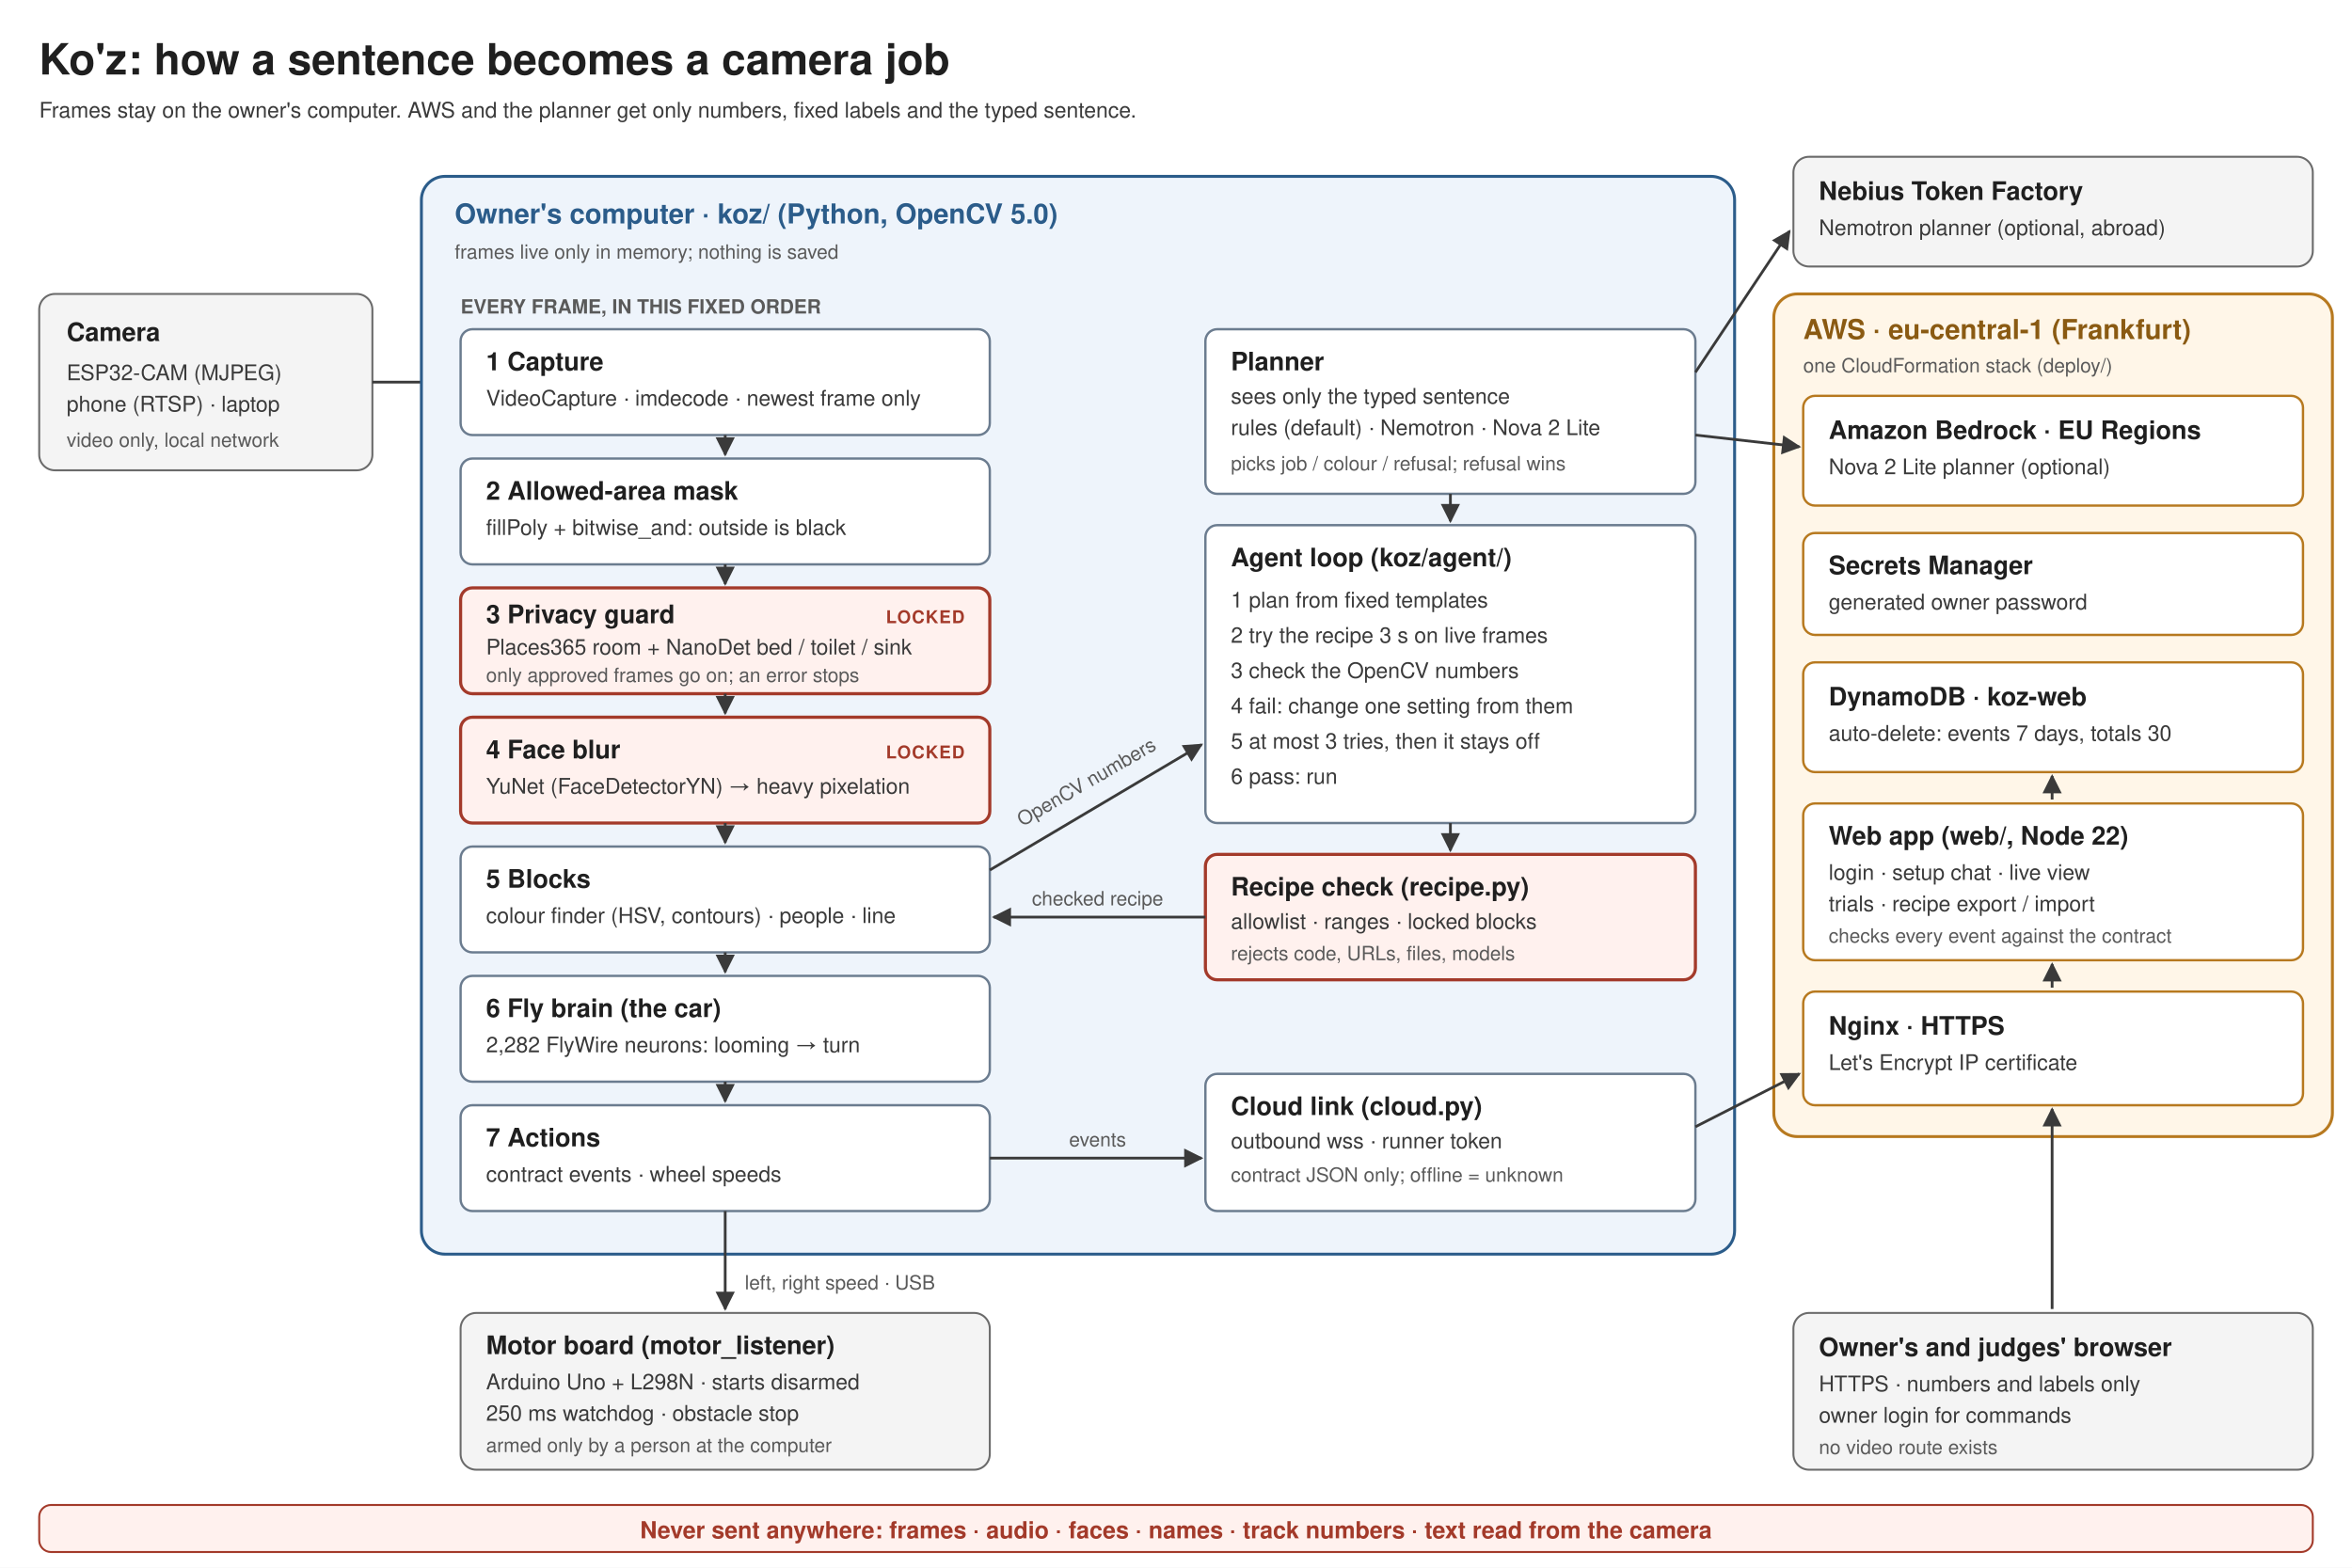
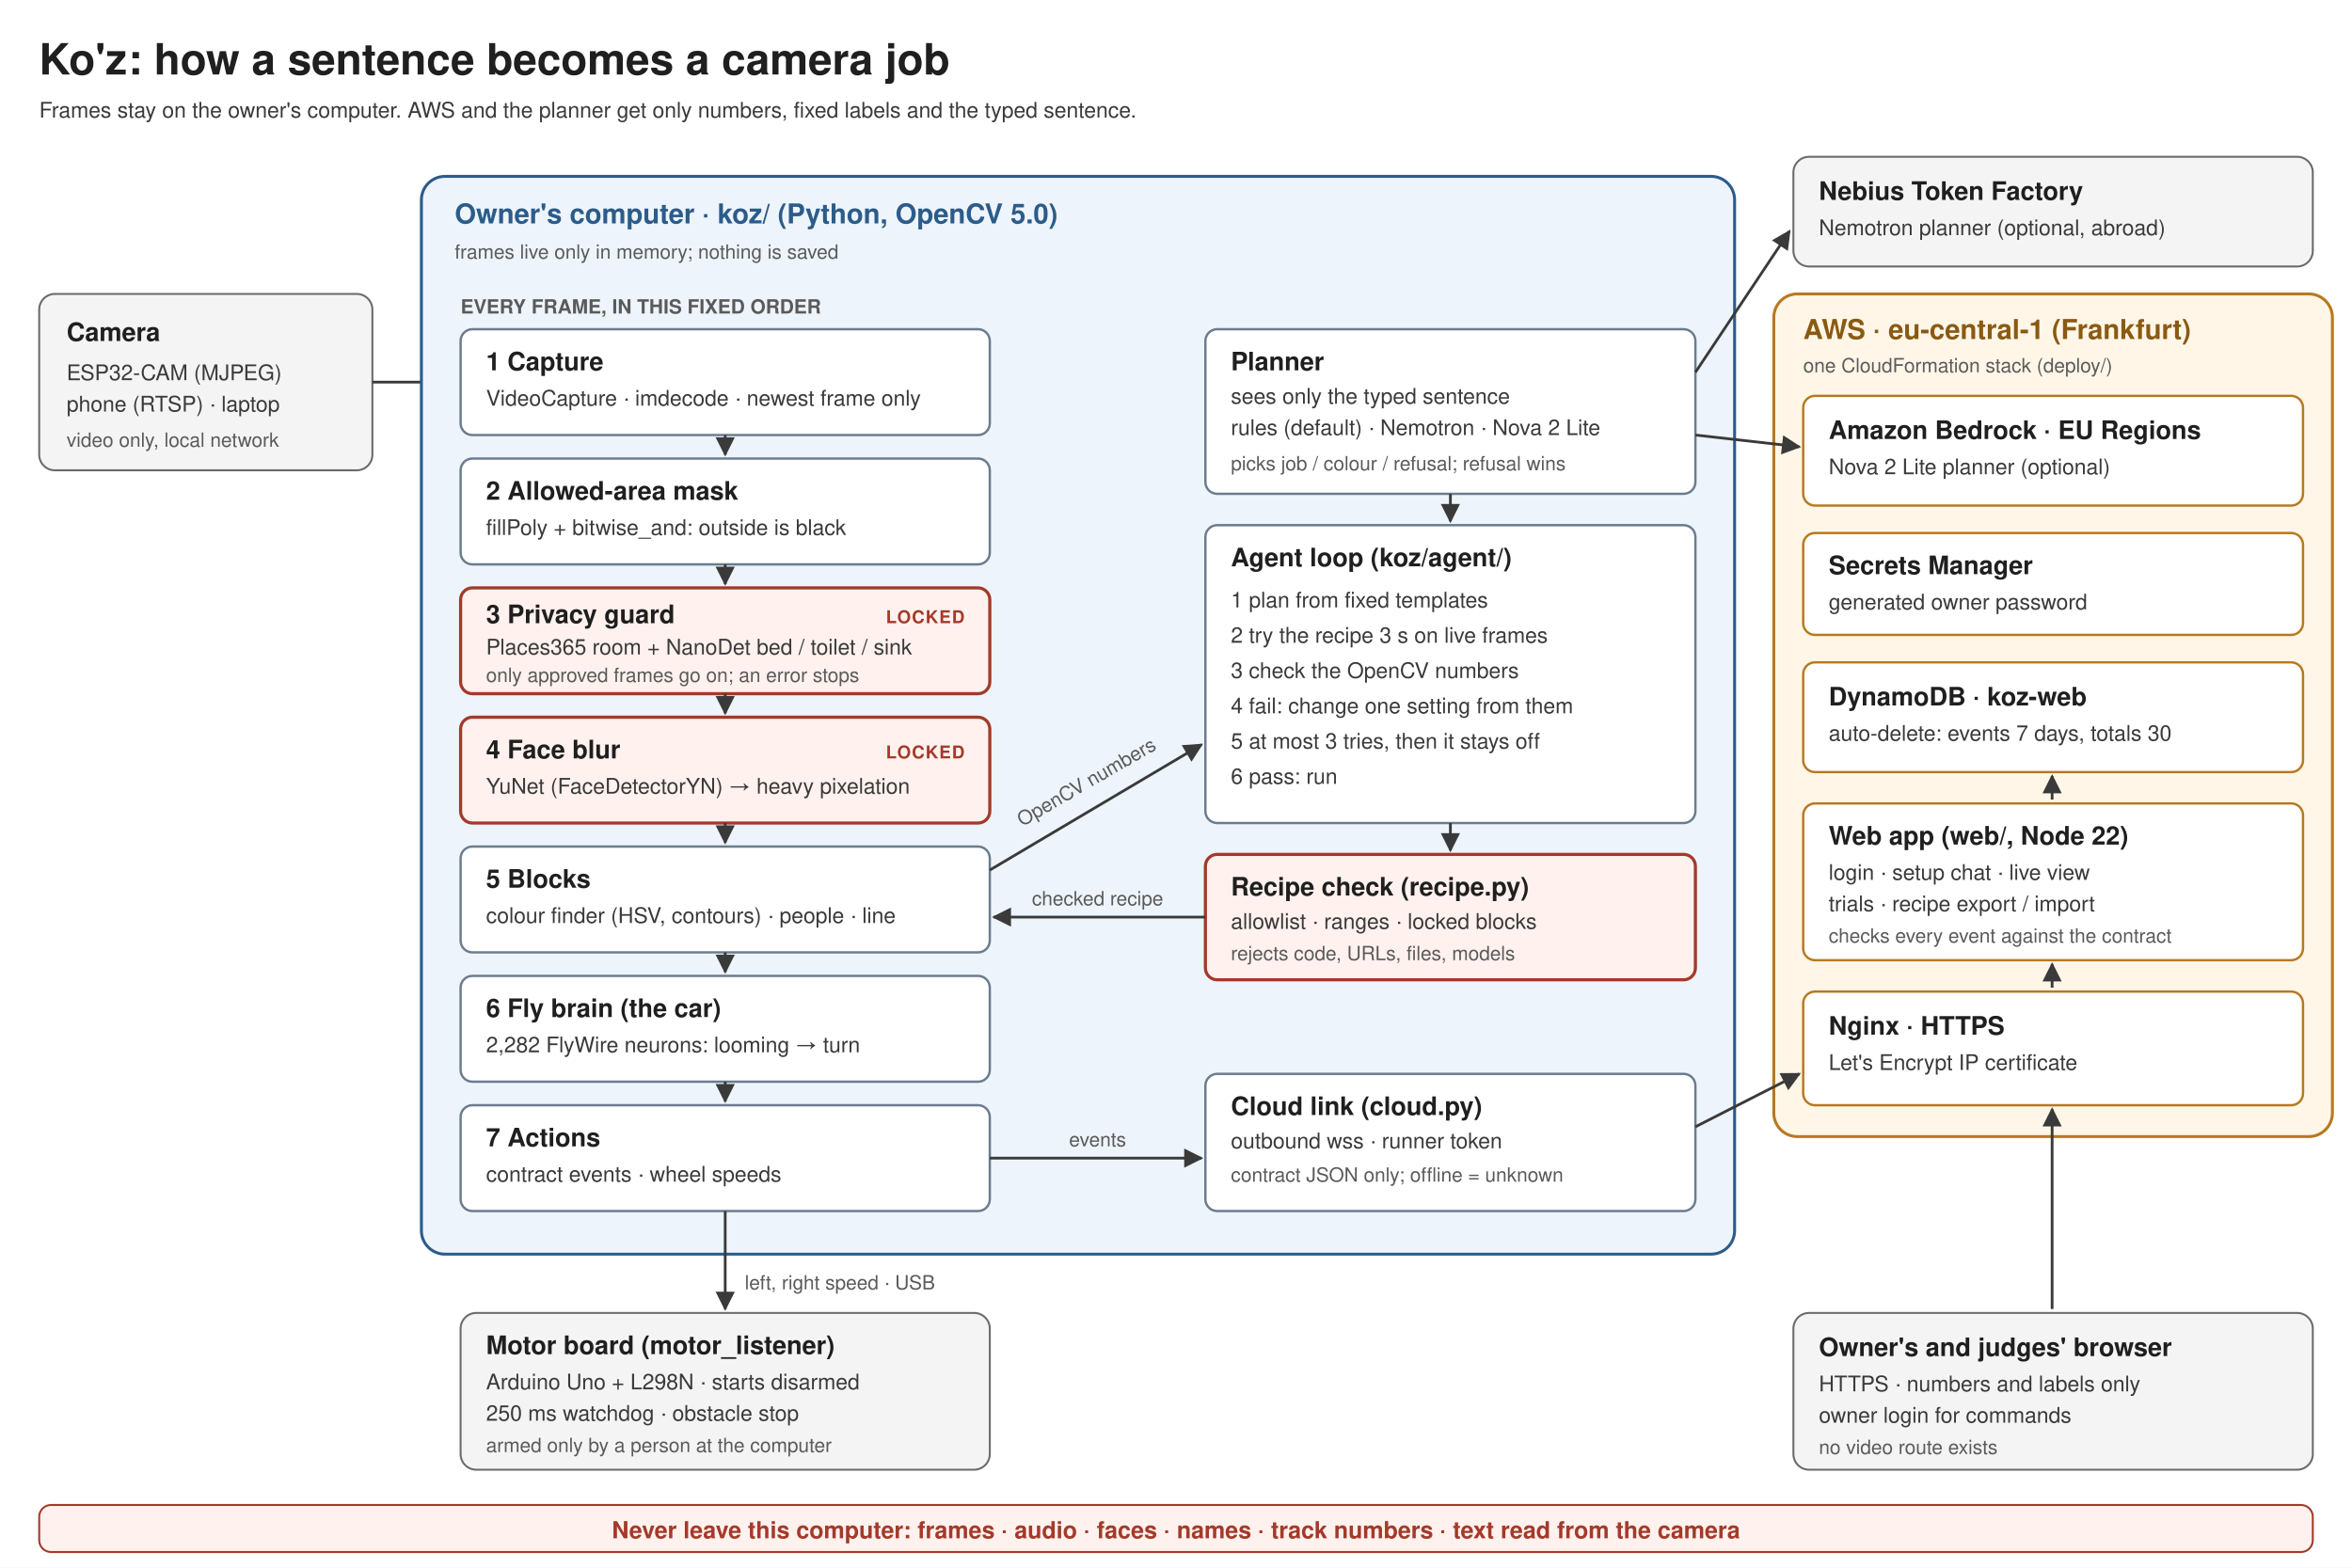
<svg xmlns="http://www.w3.org/2000/svg" viewBox="0 0 1200 800" width="1200" height="800" font-family="Helvetica, Arial, sans-serif">
  <defs>
    <marker id="arrow" viewBox="0 0 10 10" refX="9" refY="5" markerWidth="7" markerHeight="7" orient="auto-start-reverse">
      <path d="M0,0 L10,5 L0,10 z" fill="#3A3A3A" />
    </marker>
    <style>
      .h { font-size: 13px; font-weight: bold; fill: #1F1F1F; }
      .t { font-size: 11px; fill: #3A3A3A; }
      .s { font-size: 10px; fill: #5A5A5A; }
      .zone { font-size: 14px; font-weight: bold; }
      .box { fill: #FFFFFF; stroke: #6B7C8F; stroke-width: 1.2; }
      .lock { fill: #FFF1EE; stroke: #A33A2A; stroke-width: 1.6; }
      .tag { font-size: 9px; font-weight: bold; fill: #A33A2A; letter-spacing: 0.5px; }
      .aws { fill: #FFFFFF; stroke: #B7791F; stroke-width: 1.2; }
      .line { stroke: #3A3A3A; stroke-width: 1.4; fill: none; }
    </style>
  </defs>
  <rect width="1200" height="800" fill="#FFFFFF" />
  <text x="20" y="38" font-size="22" font-weight="bold" fill="#1F1F1F">Ko'z: how a sentence becomes a camera job</text>
  <text x="20" y="60" class="t" font-size="13">Frames stay on the owner's computer. AWS and the planner get only numbers, fixed labels and the typed sentence.</text>
  <rect x="20" y="150" width="170" height="90" rx="8" fill="#F4F4F4" stroke="#6B6B6B" />
  <text x="34" y="174" class="h">Camera</text>
  <text x="34" y="194" class="t">ESP32-CAM (MJPEG)</text>
  <text x="34" y="210" class="t">phone (RTSP) · laptop</text>
  <text x="34" y="228" class="s">video only, local network</text>
  <path d="M190,195 H233" class="line" marker-end="url(#arrow)" />
  <rect x="215" y="90" width="670" height="550" rx="12" fill="#EEF4FB" stroke="#2B5C8A" stroke-width="1.5" />
  <text x="232" y="114" class="zone" fill="#2B5C8A">Owner's computer · koz/ (Python, OpenCV 5.0)</text>
  <text x="232" y="132" class="s">frames live only in memory; nothing is saved</text>
  <text x="235" y="160" class="s" font-weight="bold">EVERY FRAME, IN THIS FIXED ORDER</text>
  <rect x="235" y="168" width="270" height="54" rx="6" class="box" />
  <text x="248" y="189" class="h">1  Capture</text>
  <text x="248" y="207" class="t">VideoCapture · imdecode · newest frame only</text>
  <path d="M370,222 V232" class="line" marker-end="url(#arrow)" />
  <rect x="235" y="234" width="270" height="54" rx="6" class="box" />
  <text x="248" y="255" class="h">2  Allowed-area mask</text>
  <text x="248" y="273" class="t">fillPoly + bitwise_and: outside is black</text>
  <path d="M370,288 V298" class="line" marker-end="url(#arrow)" />
  <rect x="235" y="300" width="270" height="54" rx="6" class="lock" />
  <text x="248" y="318" class="h">3  Privacy guard</text>
  <text x="452" y="318" class="tag">LOCKED</text>
  <text x="248" y="334" class="t">Places365 room + NanoDet bed / toilet / sink</text>
  <text x="248" y="348" class="s">only approved frames go on; an error stops</text>
  <path d="M370,354 V364" class="line" marker-end="url(#arrow)" />
  <rect x="235" y="366" width="270" height="54" rx="6" class="lock" />
  <text x="248" y="387" class="h">4  Face blur</text>
  <text x="452" y="387" class="tag">LOCKED</text>
  <text x="248" y="405" class="t">YuNet (FaceDetectorYN) → heavy pixelation</text>
  <path d="M370,420 V430" class="line" marker-end="url(#arrow)" />
  <rect x="235" y="432" width="270" height="54" rx="6" class="box" />
  <text x="248" y="453" class="h">5  Blocks</text>
  <text x="248" y="471" class="t">colour finder (HSV, contours) · people · line</text>
  <path d="M370,486 V496" class="line" marker-end="url(#arrow)" />
  <rect x="235" y="498" width="270" height="54" rx="6" class="box" />
  <text x="248" y="519" class="h">6  Fly brain (the car)</text>
  <text x="248" y="537" class="t">2,282 FlyWire neurons: looming → turn</text>
  <path d="M370,552 V562" class="line" marker-end="url(#arrow)" />
  <rect x="235" y="564" width="270" height="54" rx="6" class="box" />
  <text x="248" y="585" class="h">7  Actions</text>
  <text x="248" y="603" class="t">contract events · wheel speeds</text>
  <rect x="615" y="168" width="250" height="84" rx="6" class="box" />
  <text x="628" y="189" class="h">Planner</text>
  <text x="628" y="206" class="t">sees only the typed sentence</text>
  <text x="628" y="222" class="t">rules (default) · Nemotron · Nova 2 Lite</text>
  <text x="628" y="240" class="s">picks job / colour / refusal; refusal wins</text>
  <path d="M740,252 V266" class="line" marker-end="url(#arrow)" />
  <rect x="615" y="268" width="250" height="152" rx="6" class="box" />
  <text x="628" y="289" class="h">Agent loop (koz/agent/)</text>
  <text x="628" y="310" class="t">1  plan from fixed templates</text>
  <text x="628" y="328" class="t">2  try the recipe 3 s on live frames</text>
  <text x="628" y="346" class="t">3  check the OpenCV numbers</text>
  <text x="628" y="364" class="t">4  fail: change one setting from them</text>
  <text x="628" y="382" class="t">5  at most 3 tries, then it stays off</text>
  <text x="628" y="400" class="t">6  pass: run</text>
  <path d="M740,420 V434" class="line" marker-end="url(#arrow)" />
  <rect x="615" y="436" width="250" height="64" rx="6" class="lock" />
  <text x="628" y="457" class="h">Recipe check (recipe.py)</text>
  <text x="628" y="474" class="t">allowlist · ranges · locked blocks</text>
  <text x="628" y="490" class="s">rejects code, URLs, files, models</text>
  <rect x="615" y="548" width="250" height="70" rx="6" class="box" />
  <text x="628" y="569" class="h">Cloud link (cloud.py)</text>
  <text x="628" y="586" class="t">outbound wss · runner token</text>
  <text x="628" y="603" class="s">contract JSON only; offline = unknown</text>
  <path d="M615,468 H507" class="line" marker-end="url(#arrow)" />
  <text x="560" y="462" class="s" text-anchor="middle">checked recipe</text>
  <path d="M505,444 L613,380" class="line" marker-end="url(#arrow)" />
  <text x="556" y="402" class="s" text-anchor="middle" transform="rotate(-30 556 402)">OpenCV numbers</text>
  <path d="M505,591 H613" class="line" marker-end="url(#arrow)" />
  <text x="560" y="585" class="s" text-anchor="middle">events</text>
  <path d="M370,618 V668" class="line" marker-end="url(#arrow)" />
  <text x="380" y="658" class="s">left, right speed · USB</text>
  <rect x="235" y="670" width="270" height="80" rx="8" fill="#F4F4F4" stroke="#6B6B6B" />
  <text x="248" y="691" class="h">Motor board (motor_listener)</text>
  <text x="248" y="709" class="t">Arduino Uno + L298N · starts disarmed</text>
  <text x="248" y="725" class="t">250 ms watchdog · obstacle stop</text>
  <text x="248" y="741" class="s">armed only by a person at the computer</text>
  <rect x="915" y="80" width="265" height="56" rx="8" fill="#F4F4F4" stroke="#6B6B6B" />
  <text x="928" y="102" class="h">Nebius Token Factory</text>
  <text x="928" y="120" class="t">Nemotron planner (optional, abroad)</text>
  <path d="M865,190 L913,118" class="line" marker-end="url(#arrow)" />
  <rect x="905" y="150" width="285" height="430" rx="12" fill="#FFF6E8" stroke="#B7791F" stroke-width="1.5" />
  <text x="920" y="173" class="zone" fill="#8A5A12">AWS · eu-central-1 (Frankfurt)</text>
  <text x="920" y="190" class="s">one CloudFormation stack (deploy/)</text>
  <rect x="920" y="202" width="255" height="56" rx="6" class="aws" />
  <text x="933" y="224" class="h">Amazon Bedrock · EU Regions</text>
  <text x="933" y="242" class="t">Nova 2 Lite planner (optional)</text>
  <path d="M865,222 L918,228" class="line" marker-end="url(#arrow)" />
  <rect x="920" y="272" width="255" height="52" rx="6" class="aws" />
  <text x="933" y="293" class="h">Secrets Manager</text>
  <text x="933" y="311" class="t">generated owner password</text>
  <rect x="920" y="338" width="255" height="56" rx="6" class="aws" />
  <text x="933" y="360" class="h">DynamoDB · koz-web</text>
  <text x="933" y="378" class="t">auto-delete: events 7 days, totals 30</text>
  <path d="M1047,408 V396" class="line" marker-end="url(#arrow)" />
  <rect x="920" y="410" width="255" height="80" rx="6" class="aws" />
  <text x="933" y="431" class="h">Web app (web/, Node 22)</text>
  <text x="933" y="449" class="t">login · setup chat · live view</text>
  <text x="933" y="465" class="t">trials · recipe export / import</text>
  <text x="933" y="481" class="s">checks every event against the contract</text>
  <path d="M1047,504 V492" class="line" marker-end="url(#arrow)" />
  <rect x="920" y="506" width="255" height="58" rx="6" class="aws" />
  <text x="933" y="528" class="h">Nginx · HTTPS</text>
  <text x="933" y="546" class="t">Let's Encrypt IP certificate</text>
  <path d="M865,575 L918,548" class="line" marker-end="url(#arrow)" />
  <path d="M1047,668 V566" class="line" marker-end="url(#arrow)" />
  <rect x="915" y="670" width="265" height="80" rx="8" fill="#F4F4F4" stroke="#6B6B6B" />
  <text x="928" y="692" class="h">Owner's and judges' browser</text>
  <text x="928" y="710" class="t">HTTPS · numbers and labels only</text>
  <text x="928" y="726" class="t">owner login for commands</text>
  <text x="928" y="742" class="s">no video route exists</text>
  <rect x="20" y="768" width="1160" height="24" rx="6" fill="#FFF1EE" stroke="#A33A2A" />
-   <text x="600" y="785" text-anchor="middle" font-size="12" font-weight="bold" fill="#A33A2A">Never sent anywhere: frames · audio · faces · names · track numbers · text read from the camera</text>
+   <text x="600" y="785" text-anchor="middle" font-size="12" font-weight="bold" fill="#A33A2A">Never leave this computer: frames · audio · faces · names · track numbers · text read from the camera</text>
</svg>
